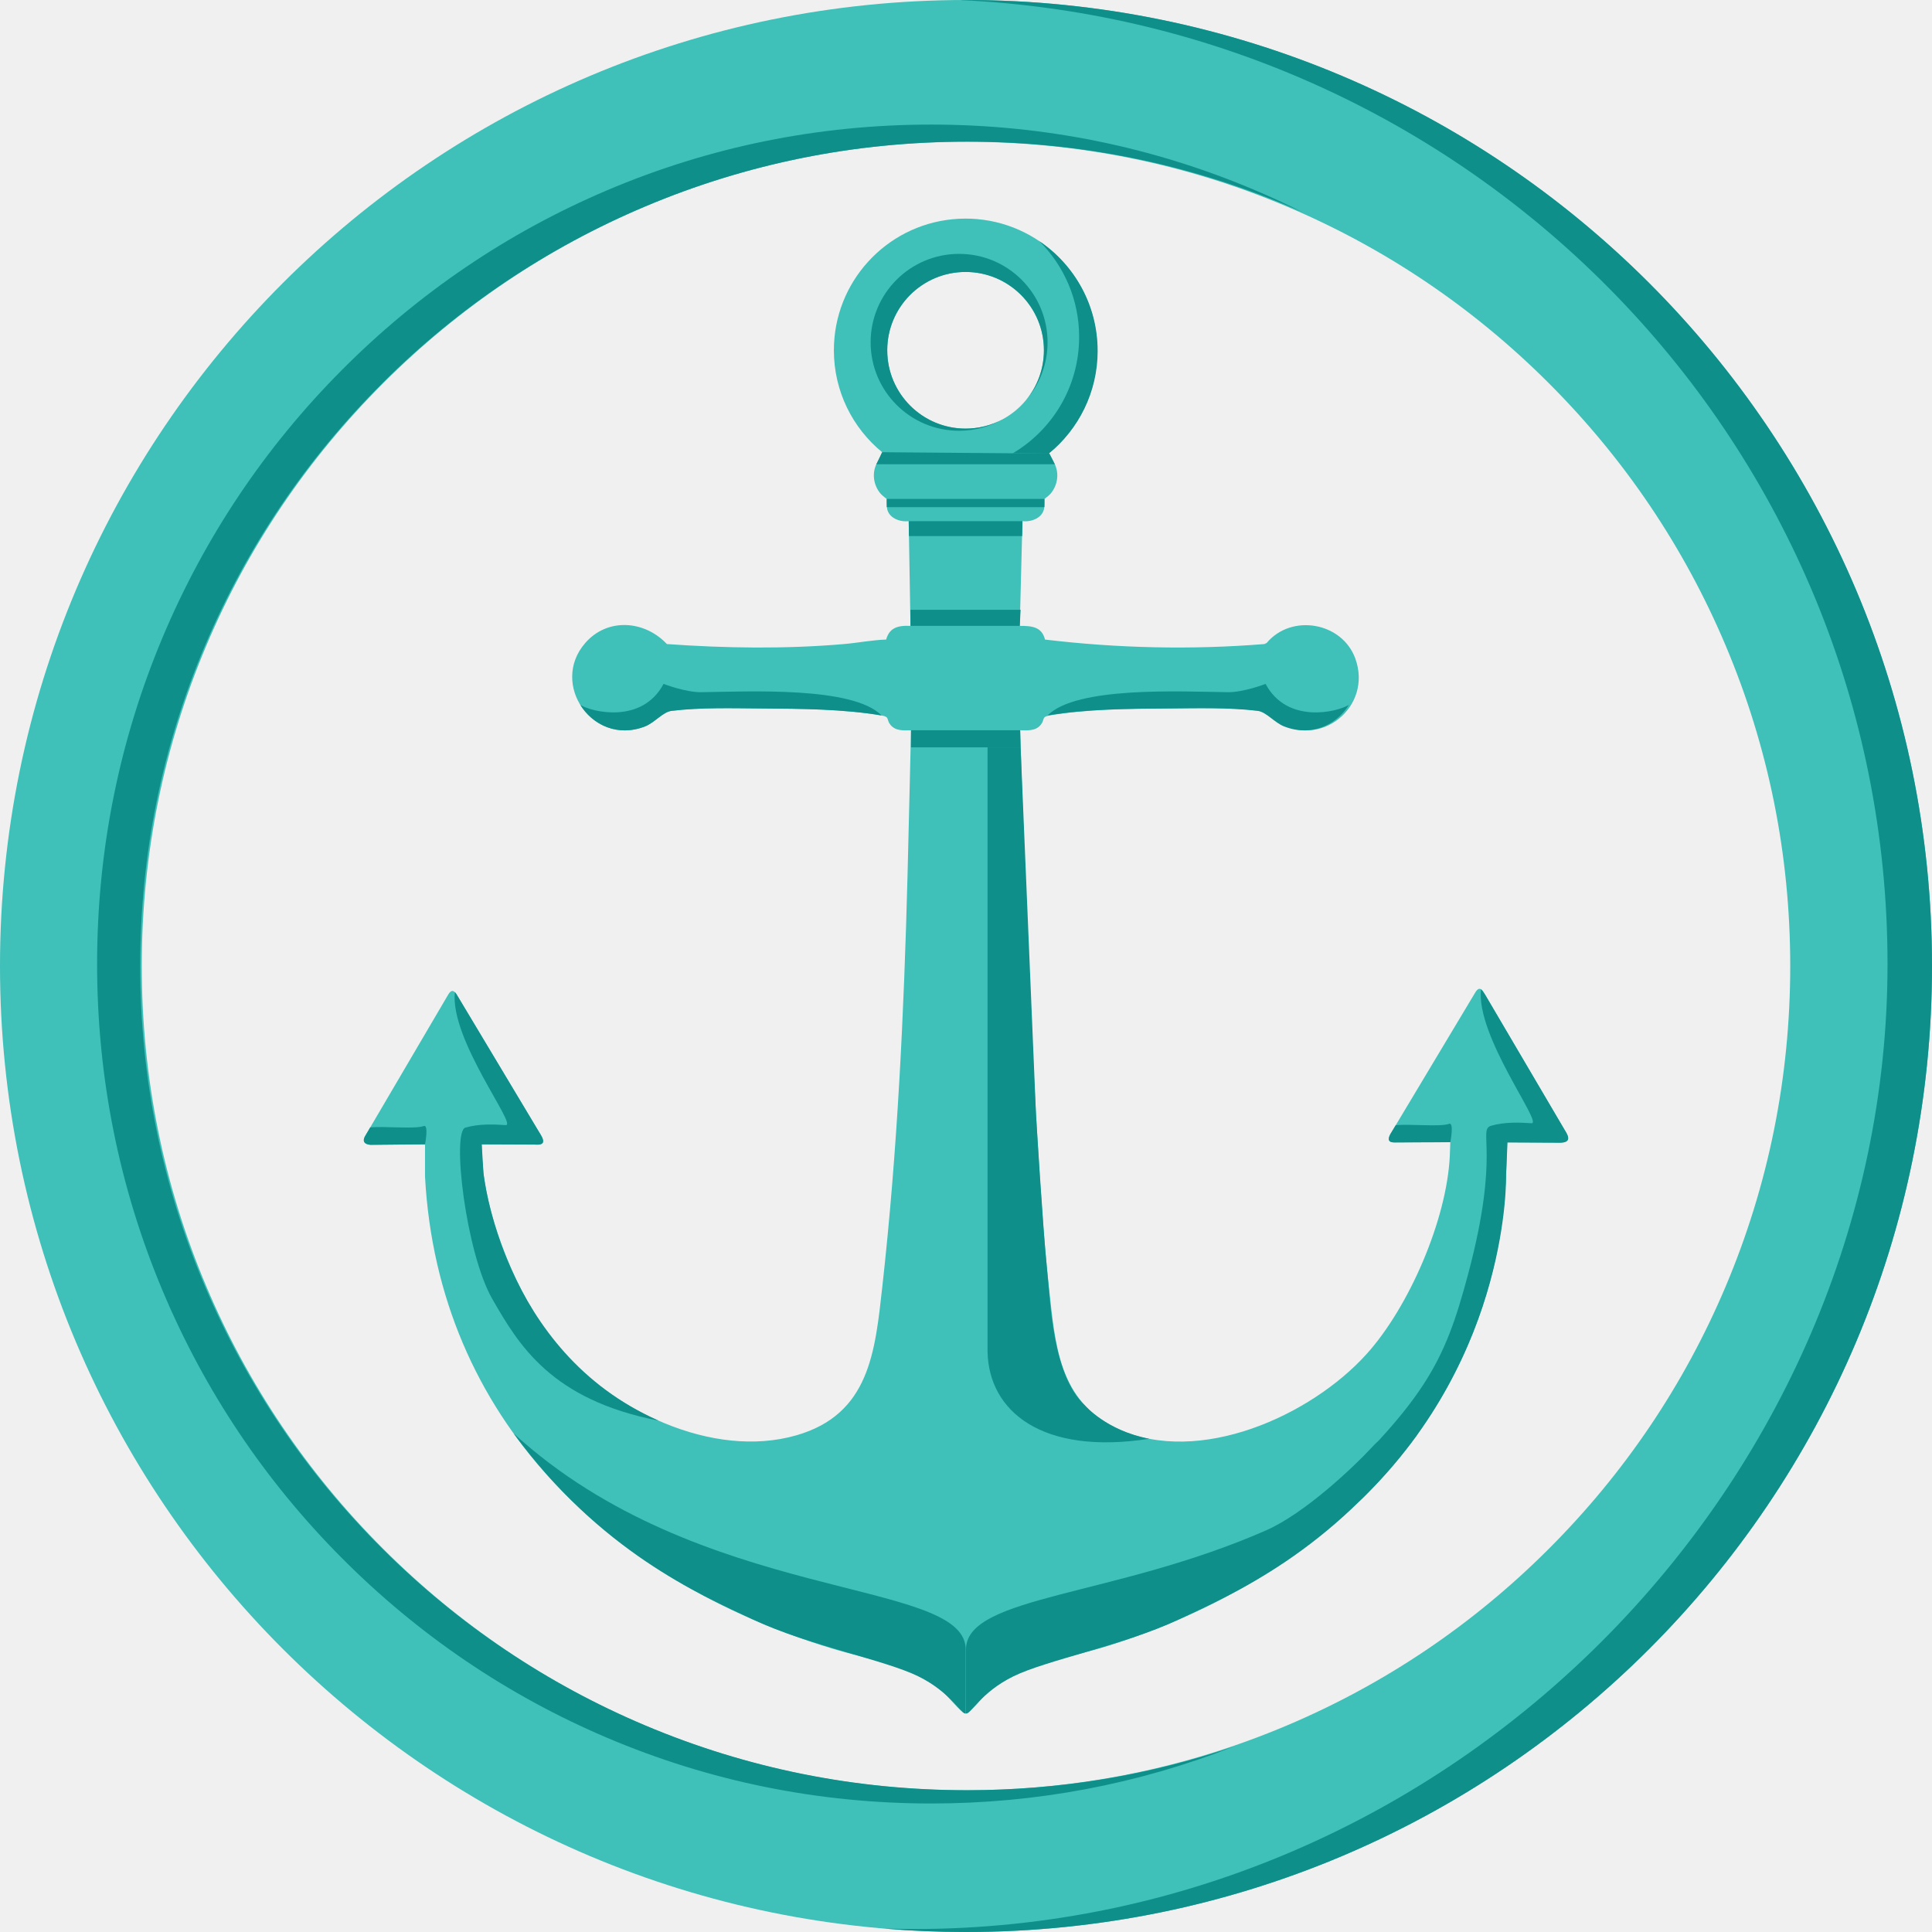
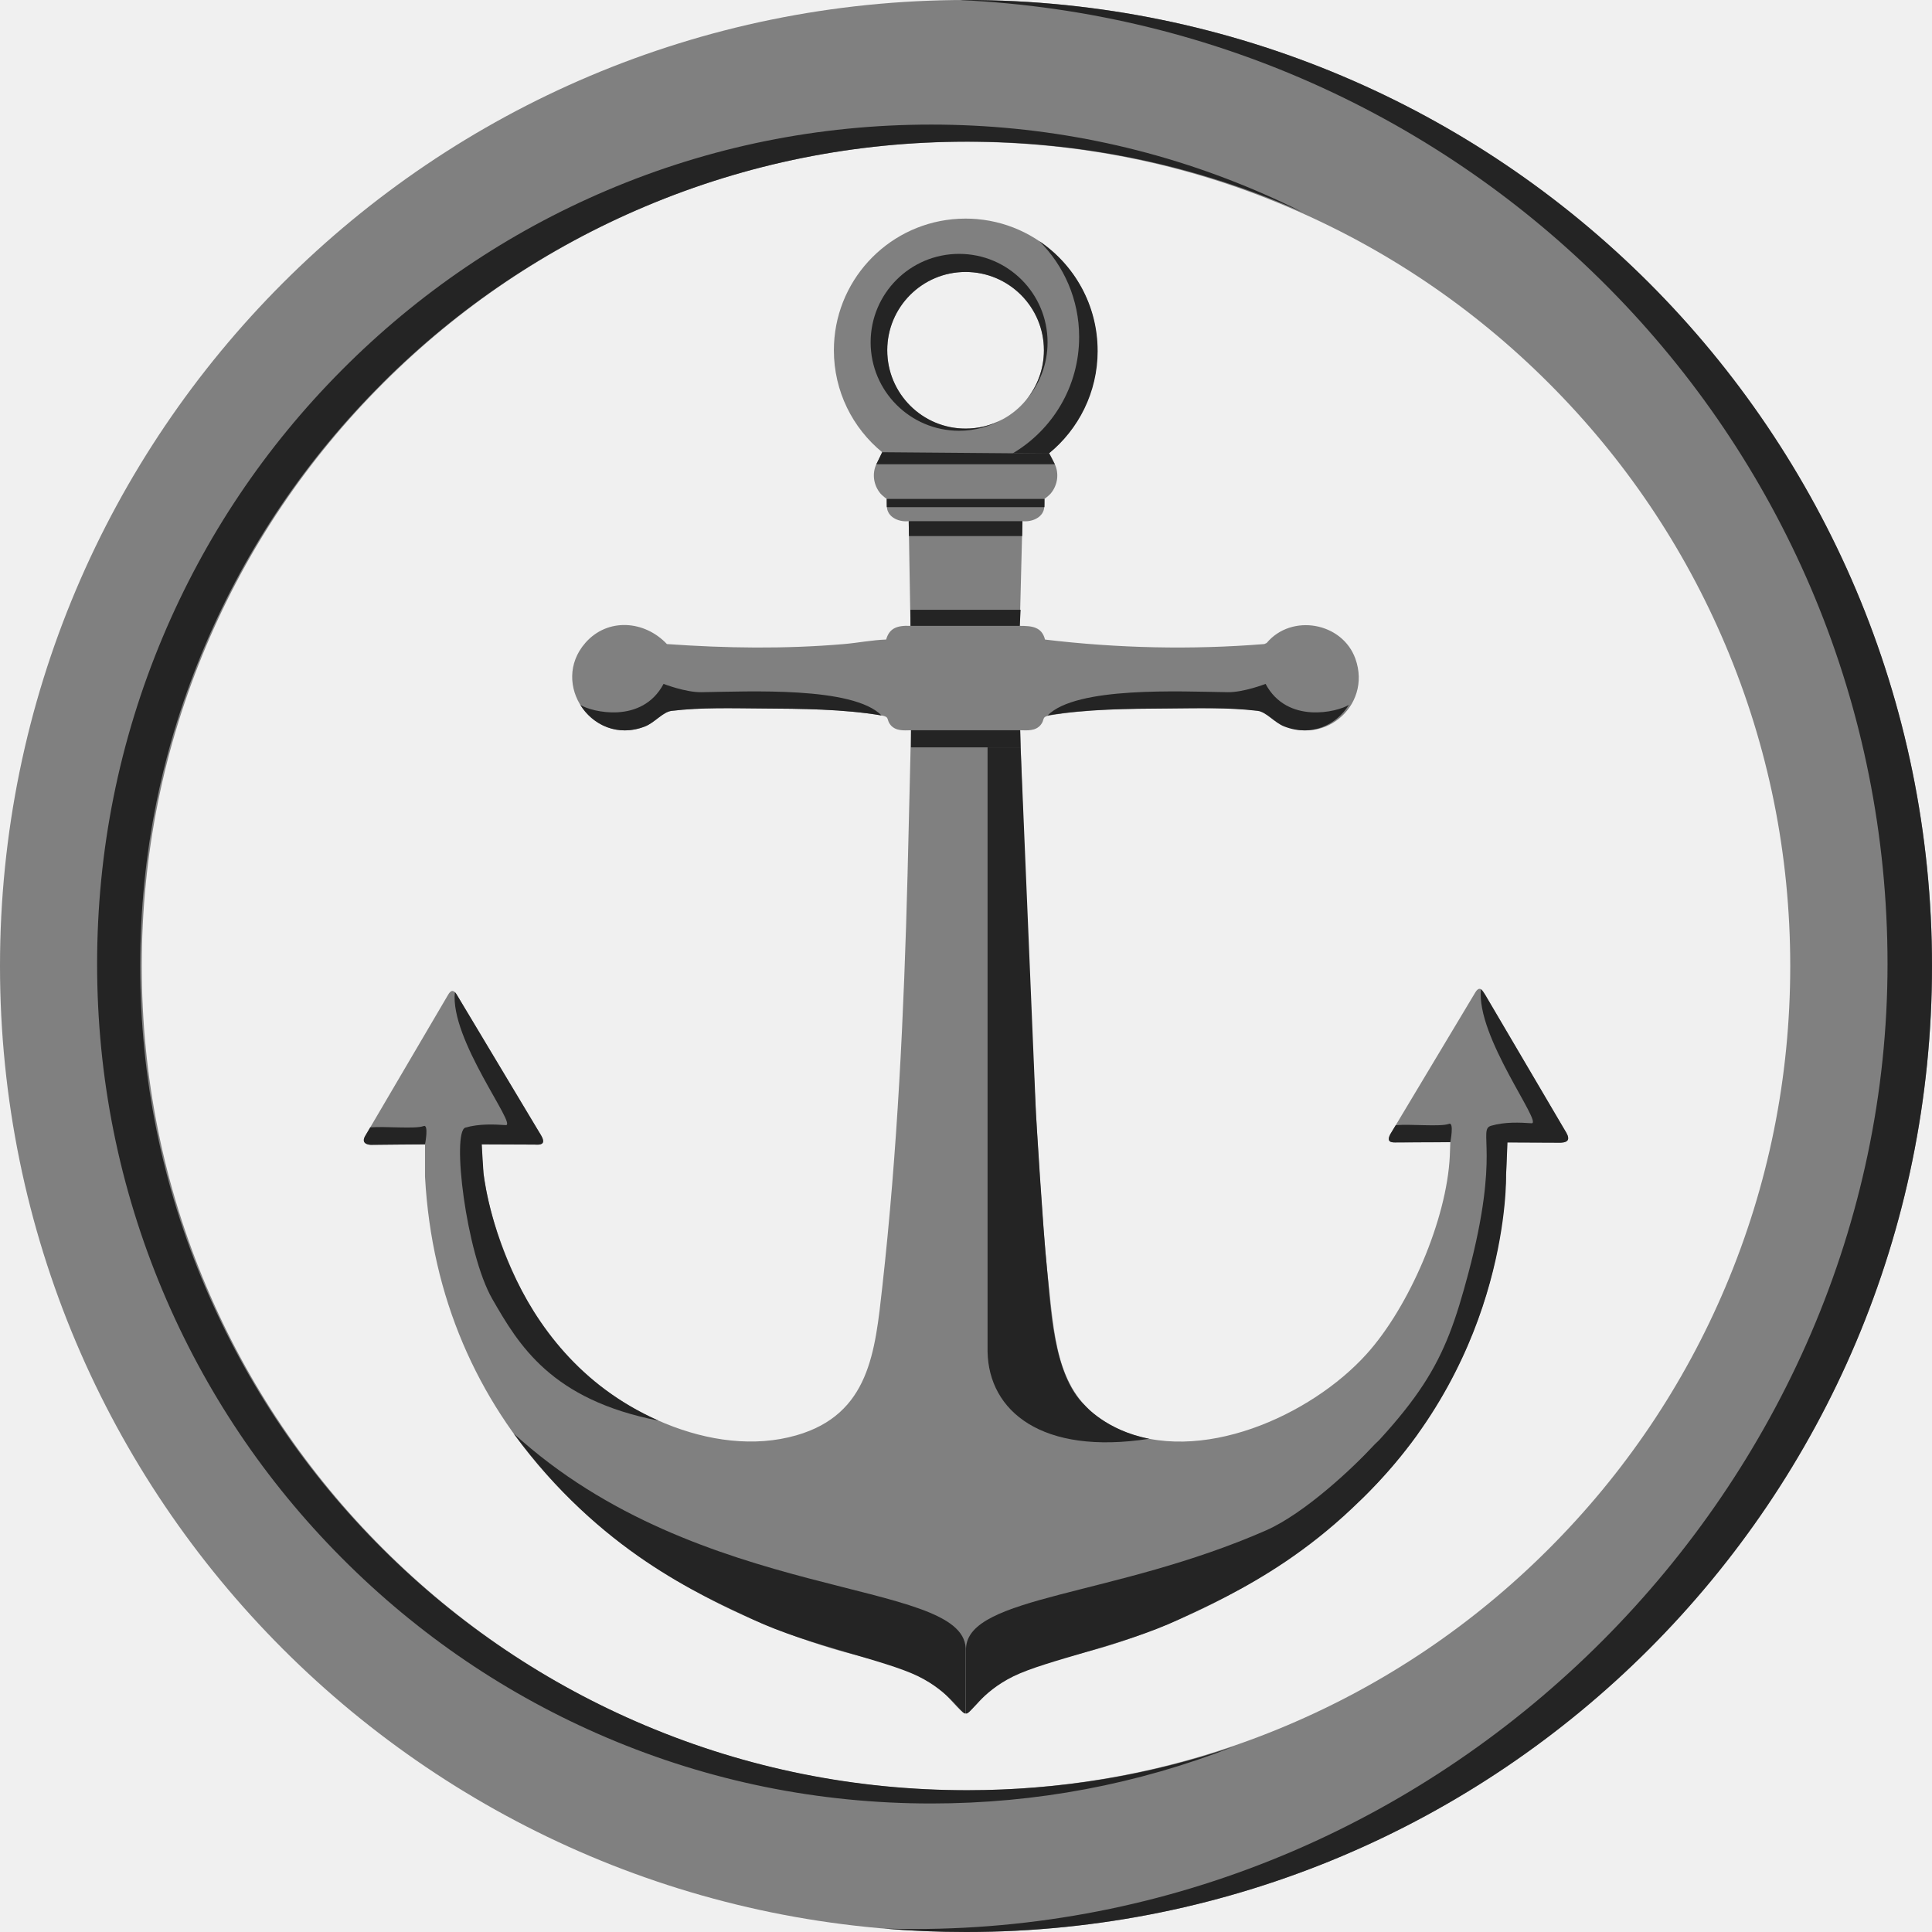
- <svg xmlns="http://www.w3.org/2000/svg" class="sl-logo" id="Ebene_2" data-name="Ebene 2" viewBox="0 0 954 954">
+ <svg xmlns="http://www.w3.org/2000/svg" id="Ebene_2" data-name="Ebene 2" viewBox="0 0 954 954">
  <defs>
-     <style>.sl-lg1{fill:none}.sl-lg3{fill:#0E8F8A}.sl-lg2{fill:#3FC0B8}</style>
+     <style>.sl-lg1{fill:none}.sl-lg3{fill:#242424}.sl-lg2{fill:#242424;opacity:.55}@media (prefers-color-scheme:dark){.sl-lg3{fill:#ffffff}.sl-lg2{fill:#ffffff;opacity:.55}}</style>
  </defs>
  <g id="logo_vII">
    <circle class="sl-lg1" cx="477" cy="477" r="477" />
    <path class="sl-lg2" d="M477,70c54.98,0,108.27,10.75,158.4,31.96,48.46,20.5,91.99,49.85,129.39,87.25,37.4,37.4,66.76,80.93,87.25,129.39,21.2,50.13,31.96,103.43,31.96,158.4s-10.75,108.27-31.96,158.4c-20.5,48.46-49.85,91.99-87.25,129.39-37.4,37.4-80.93,66.76-129.39,87.25-50.13,21.2-103.43,31.96-158.4,31.96s-108.27-10.75-158.4-31.96c-48.46-20.5-91.99-49.85-129.39-87.25-37.4-37.4-66.76-80.93-87.25-129.39-21.2-50.13-31.96-103.43-31.96-158.4s10.75-108.27,31.96-158.4c20.5-48.46,49.85-91.99,87.25-129.39,37.4-37.4,80.93-66.76,129.39-87.25,50.13-21.2,103.43-31.96,158.4-31.96M477,0C213.56,0,0,213.56,0,477s213.56,477,477,477,477-213.56,477-477S740.44,0,477,0h0Z" />
    <path class="sl-lg3" d="M188.84,189.15c37.52-37.4,81.2-66.75,129.83-87.25,50.32-21.21,103.8-31.96,158.96-31.96s108.64,10.75,158.96,31.96c2.19.93,4.37,1.86,6.53,2.83-7.59-3.81-15.31-7.37-23.16-10.71-50.71-21.57-104.59-32.5-160.16-32.5s-109.45,10.93-160.16,32.5c-49.03,20.85-93.07,50.71-130.91,88.77-37.87,38.07-67.6,82.41-88.37,131.77-21.5,51.12-32.41,105.44-32.41,161.47s10.91,110.35,32.41,161.47c20.77,49.36,50.49,93.7,88.37,131.77,37.85,38.05,81.89,67.92,130.91,88.77,50.71,21.57,104.59,32.5,160.16,32.5,51.67,0,101.88-9.45,149.44-28.12-42.19,14.33-86.33,21.57-131.6,21.57-55.16,0-108.64-10.75-158.96-31.96-48.62-20.5-92.31-49.85-129.83-87.25-37.53-37.39-66.98-80.93-87.55-129.38-21.28-50.15-32.07-103.45-32.07-158.42s10.79-108.27,32.07-158.42c20.57-48.46,50.02-91.99,87.55-129.38Z" />
    <path class="sl-lg3" d="M477,0c-1.1,0-2.21,0-3.31.02,255.1,11.52,458.35,220.23,458.35,476s-215.18,476.51-480.61,476.51c-5.07,0-10.12-.08-15.15-.25,13.42,1.14,27,1.72,40.72,1.72,263.44,0,477-213.56,477-477S740.44,0,477,0Z" />
    <path class="sl-lg2" d="M773.77,560.05l-40.97-69.8c-1.58-2.84-3.04-2.43-4.41-.04l-41.89,69.91c-1.29,2.54-1.04,4.21,2.59,4l27.06-.11s-.12,3.97-.25,6.75c-1.47,31.41-20.1,74.6-41.11,97.87-27.55,30.54-82.64,55.25-122.64,36.97-29.58-13.53-31.05-41.7-34.22-70.17-8.45-76.15-14.18-274.84-14.18-274.84,3.63.08,7.57.44,10.13-2.64,2.19-2.64.23-3.95,4.4-4.67,18.56-3.15,39.57-3.32,58.39-3.45,14.73-.1,30.5-.59,45.29,1.17,3.88.47,5.36,3.16,8.45,5.18,21.54,14,47.42-7.08,38.86-30.92-6.48-18.04-31.55-22.41-43.81-7.76l-1.17.53c-36.07,2.9-72.34,2.07-108.28-2.22-1.57-6.3-6.43-6.76-12.46-6.76l1.32-51.71c4.25.52,9.74-1.47,10.66-6.08.32-1.6.21-4.89.21-4.89,0,0,2.24-1.68,3.05-2.63,3.5-4.15,4.36-10.05,1.86-14.94-1-1.97-1.24-2.7-2.54-5.05,14.54-11.92,23.71-30.51,23.71-50.79,0-33.96-26.04-61.84-59.25-64.76-.04-.02-.08-.02-.13-.02-1.85-.16-3.74-.24-5.65-.24-2.2,0-4.37.11-6.52.33-32.86,3.26-58.51,30.99-58.51,64.69,0,20.29,9.28,38.41,23.84,50.34-1.32,2.98-1.67,3.55-2.67,5.5-2.49,4.89-1.63,10.79,1.87,14.94.79.95,3.04,2.63,3.04,2.63,0,0-.09,3.29.22,4.89.91,4.62,6.4,6.6,10.65,6.08l.88,51.71c-7.1-.34-10.49,1.45-12.02,6.75-7.01.24-13.94,1.64-20.91,2.24-29.08,2.49-58.3,2.05-87.35-.01-11-11.7-29.31-13.14-40.29-.56-17.66,20.2,3.63,51.2,29.37,41.28,4.94-1.91,8.85-7.2,13.25-7.74,14.6-1.77,30.19-1.26,44.72-1.17,19.07.12,40.17.26,58.96,3.45,4.18.71,2.22,2.03,4.41,4.67,2.55,3.08,6.5,2.72,10.12,2.64,0,0-1.14,49.15-1.72,71.74-1.75,67.47-4.94,135.79-12.46,203.1-3.57,31.9-6.24,62.9-42.42,73.3-41.56,11.96-91.69-12.68-118.1-44.39l-6.48-8.27c-16.35-24.16-29.35-58.24-30.57-84.26-.13-2.77-.24-6.75-.24-6.75l27.05.11c3.63.2,3.88-1.48,2.59-4l-41.89-69.91c-1.38-2.38-2.83-2.8-4.4.04l-40.98,69.8c-1.19,2.35-.57,3.9,2.83,4.2l26.83-.23-.02,2.64v13.29c6.51,119.97,91.12,199.64,200.98,233,17.85,5.42,39.37,8.62,54.03,20.86,3.8,3.18,6.68,7.5,10.52,10.48,1.21.95,1.61,1.04,2.82,0,3.85-2.96,6.7-7.32,10.52-10.49,15.6-12.93,39.78-16.32,58.82-22.3,103.59-32.53,186.64-110.03,195.59-223.06.6-7.6,1-22.84,1-22.84l-.02-2.64,26.83.23c3.4-.3,4.02-1.83,2.83-4.2ZM476.79,211.64c-21.37,0-38.68-17.31-38.68-38.68s17.31-38.67,38.68-38.67,38.68,17.31,38.68,38.67-17.32,38.68-38.68,38.68Z" />
    <path class="sl-lg3" d="M503.96,369.03l7.58,180.7s3.51,58.22,5.39,76.02,2.62,52.88,18.75,68.19c0,0,10.7,12.5,31.82,16.51-53.36,8.28-79.27-13.87-79.85-42.94v-298.49h16.31Z" />
    <polygon class="sl-lg3" points="437.85 246.37 437.88 250.43 515.73 250.43 515.75 246.37 437.85 246.37" />
    <polygon class="sl-lg3" points="448.72 257.34 448.82 264.7 504.74 264.7 504.88 257.34 448.72 257.34" />
    <path class="sl-lg3" d="M477,846.08v-32.14c1.04-26.04,73.21-25.4,148.09-58.22,19.09-8.37,43.17-31.1,52.94-41.67,9.77-10.57,16.19-.74,22.21-6.24-42.79,58.24-91.41,79.35-118.44,92.01-27.03,12.65-64.92,19.87-81.33,27.91-16.4,8.04-21.33,19.12-23.47,18.36Z" />
    <path class="sl-lg3" d="M716.15,564.01s2.02-10.24-.71-9.04c-4.22,1.53-18.93-.02-26.23.62l-2.41,3.97c-2.86,4.82.92,4.56,2.6,4.56,3.04-.09,26.76-.11,26.76-.11Z" />
    <path class="sl-lg3" d="M731.31,488.48c-2.58,23.28,30.79,66.56,24.94,66.17-5.84-.39-13.09-.74-19.93,1.23-6.84,1.97,4.69,12.89-11.3,72.98-12,45.07-21.24,62.63-78.21,116.35-.4,2.64,9.08,10.53,26.27-5.68,72.85-71,70.6-159.17,70.6-159.17l.7-16.21,26.1.11c4.58-.13,4.86-2.17,2.09-6.43l-38.92-66.14c-.56-.99-1.87-2.79-2.33-3.21Z" />
    <path class="sl-lg3" d="M476.84,846.08v-32.14c-1.4-34.96-130.98-21.84-223.24-106.14,42.79,58.24,91.41,79.35,118.44,92.01,27.03,12.65,64.92,19.87,81.33,27.91,16.4,8.04,21.33,19.12,23.47,18.36Z" />
    <path class="sl-lg3" d="M209.88,565.07s1.98-10.22-.75-9.01c-4.22,1.53-19.02-.01-26.32.63l-2.33,3.96c-2.67,4.24,1.73,4.65,2.63,4.65,3.04-.09,26.77-.23,26.77-.23Z" />
    <path class="sl-lg3" d="M224.62,489.93c-2.58,23.28,30.96,66.03,25.12,65.64s-13.09-.74-19.93,1.23c-6.84,1.97.22,61.91,13.29,84.64,13.07,22.72,29.03,49.7,82.07,60.05-77.65-34.3-86.43-122.29-86.43-122.29l-.88-14.13,26.1.11c5.72.49,4.86-2.17,2.09-6.43l-39.72-66.29c-.56-.99-1.24-2.12-1.7-2.53Z" />
    <polygon class="sl-lg3" points="449.6 309.05 503.55 309.05 503.96 301.12 449.52 301.12 449.6 309.05" />
    <polygon class="sl-lg3" points="449.85 360.59 503.75 360.59 503.96 369.03 449.85 369.03 449.85 360.59" />
    <path class="sl-lg3" d="M624.93,337.7s-10.85,4.22-18.7,4.1c-23.26-.34-74.8-2.95-88.96,11.49,18.79-3.19,39.89-3.33,58.96-3.45,14.53-.09,30.12-.6,44.72,1.17,4.39.54,8.3,5.84,13.25,7.74,13.5,5.21,25.78-.85,31.85-10.7-5.59,3.54-30.46,9.66-41.12-10.35Z" />
    <path class="sl-lg3" d="M286.54,348.05c6.07,9.85,18.35,15.91,31.85,10.7,4.94-1.91,8.85-7.2,13.25-7.74,14.6-1.77,30.19-1.26,44.72-1.17,19.07.12,40.17.26,58.96,3.45-14.16-14.44-65.69-11.83-88.96-11.49-7.84.12-18.7-4.1-18.7-4.1-10.66,20.01-35.53,13.89-41.12,10.35Z" />
    <polygon class="sl-lg3" points="520.87 229.23 432.73 229.23 435.61 223.3 500.11 223.83 517.82 223.99 518.12 223.99 520.87 229.23" />
    <path class="sl-lg3" d="M542.01,173.23c0,20.5-9.43,38.78-24.19,50.76l-17.72-.15c19.62-11.62,32.77-33,32.77-57.46,0-18.48-7.51-35.21-19.66-47.3,17.37,11.74,28.79,31.62,28.79,54.16Z" />
    <path class="sl-lg3" d="M517.27,169.02c0-24.11-19.56-43.66-43.68-43.66s-43.68,19.55-43.68,43.66,19.55,43.68,43.68,43.68c7.77,0,15.06-2.03,21.38-5.59-5.42,2.89-11.61,4.53-18.18,4.53-21.36,0-38.68-17.31-38.68-38.68s17.32-38.67,38.68-38.67,38.69,17.31,38.69,38.67c0,9.34-3.31,17.91-8.84,24.61,6.63-7.65,10.63-17.63,10.63-28.55Z" />
  </g>
</svg>
